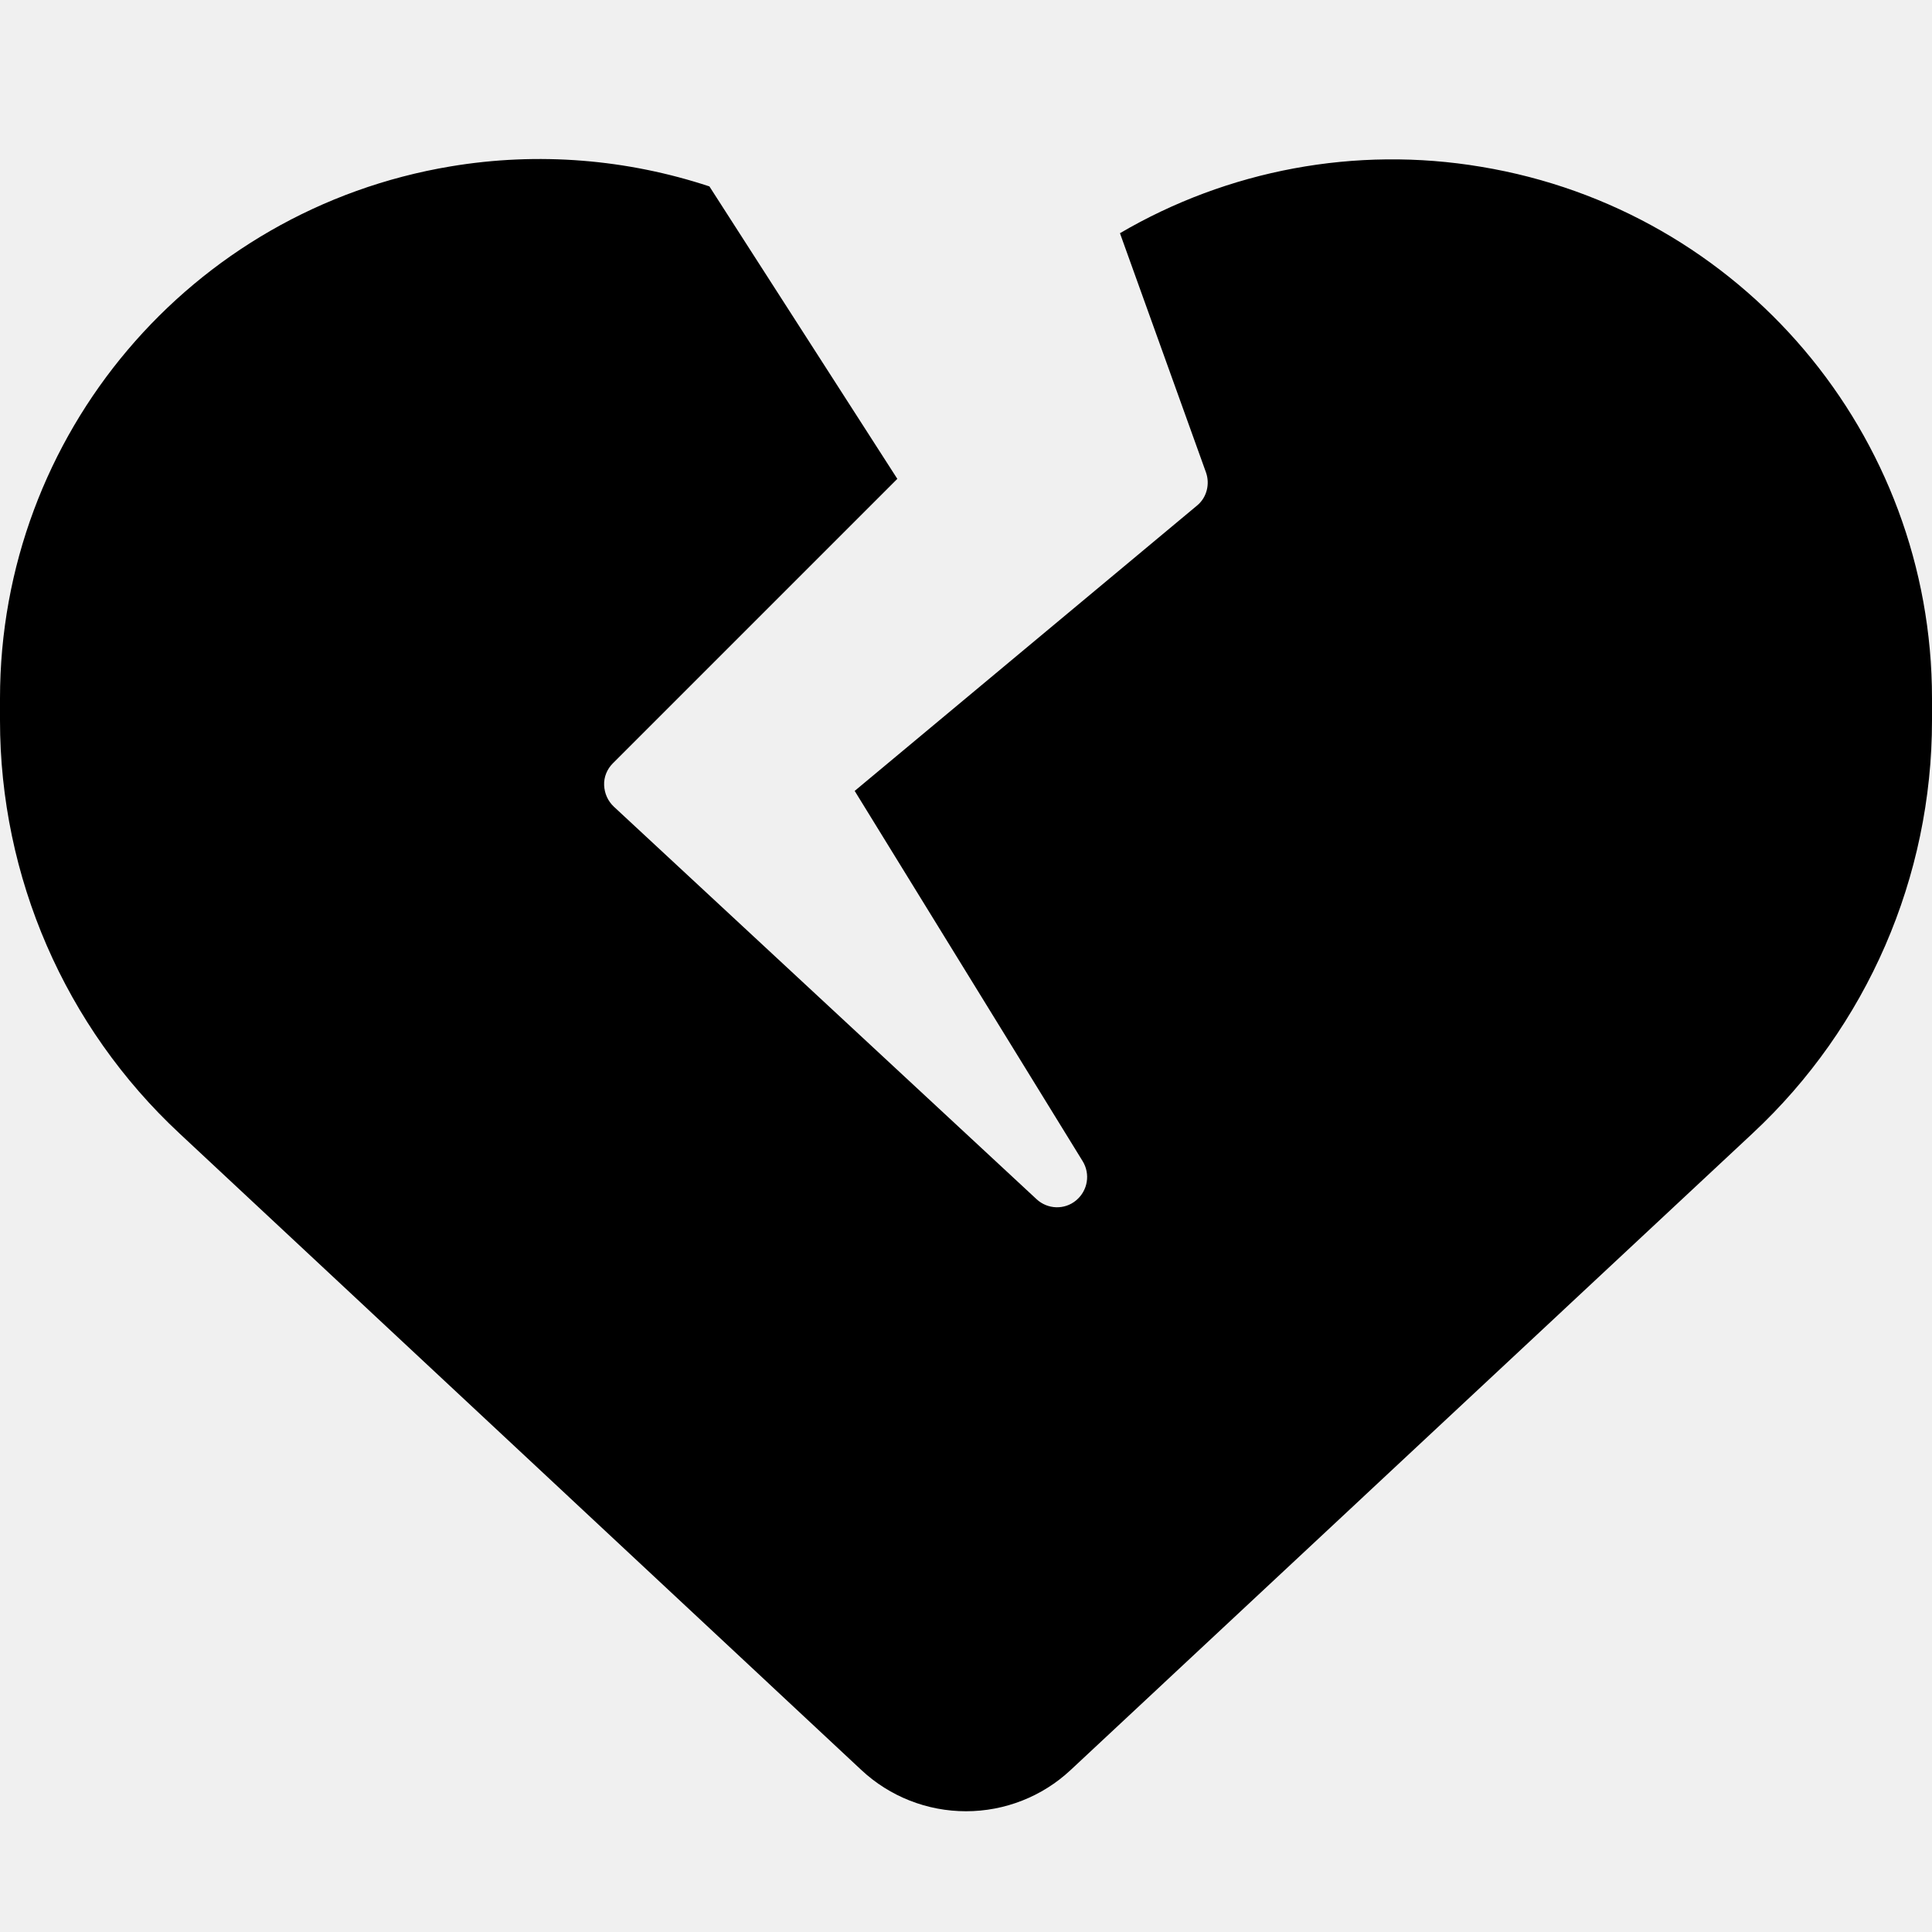
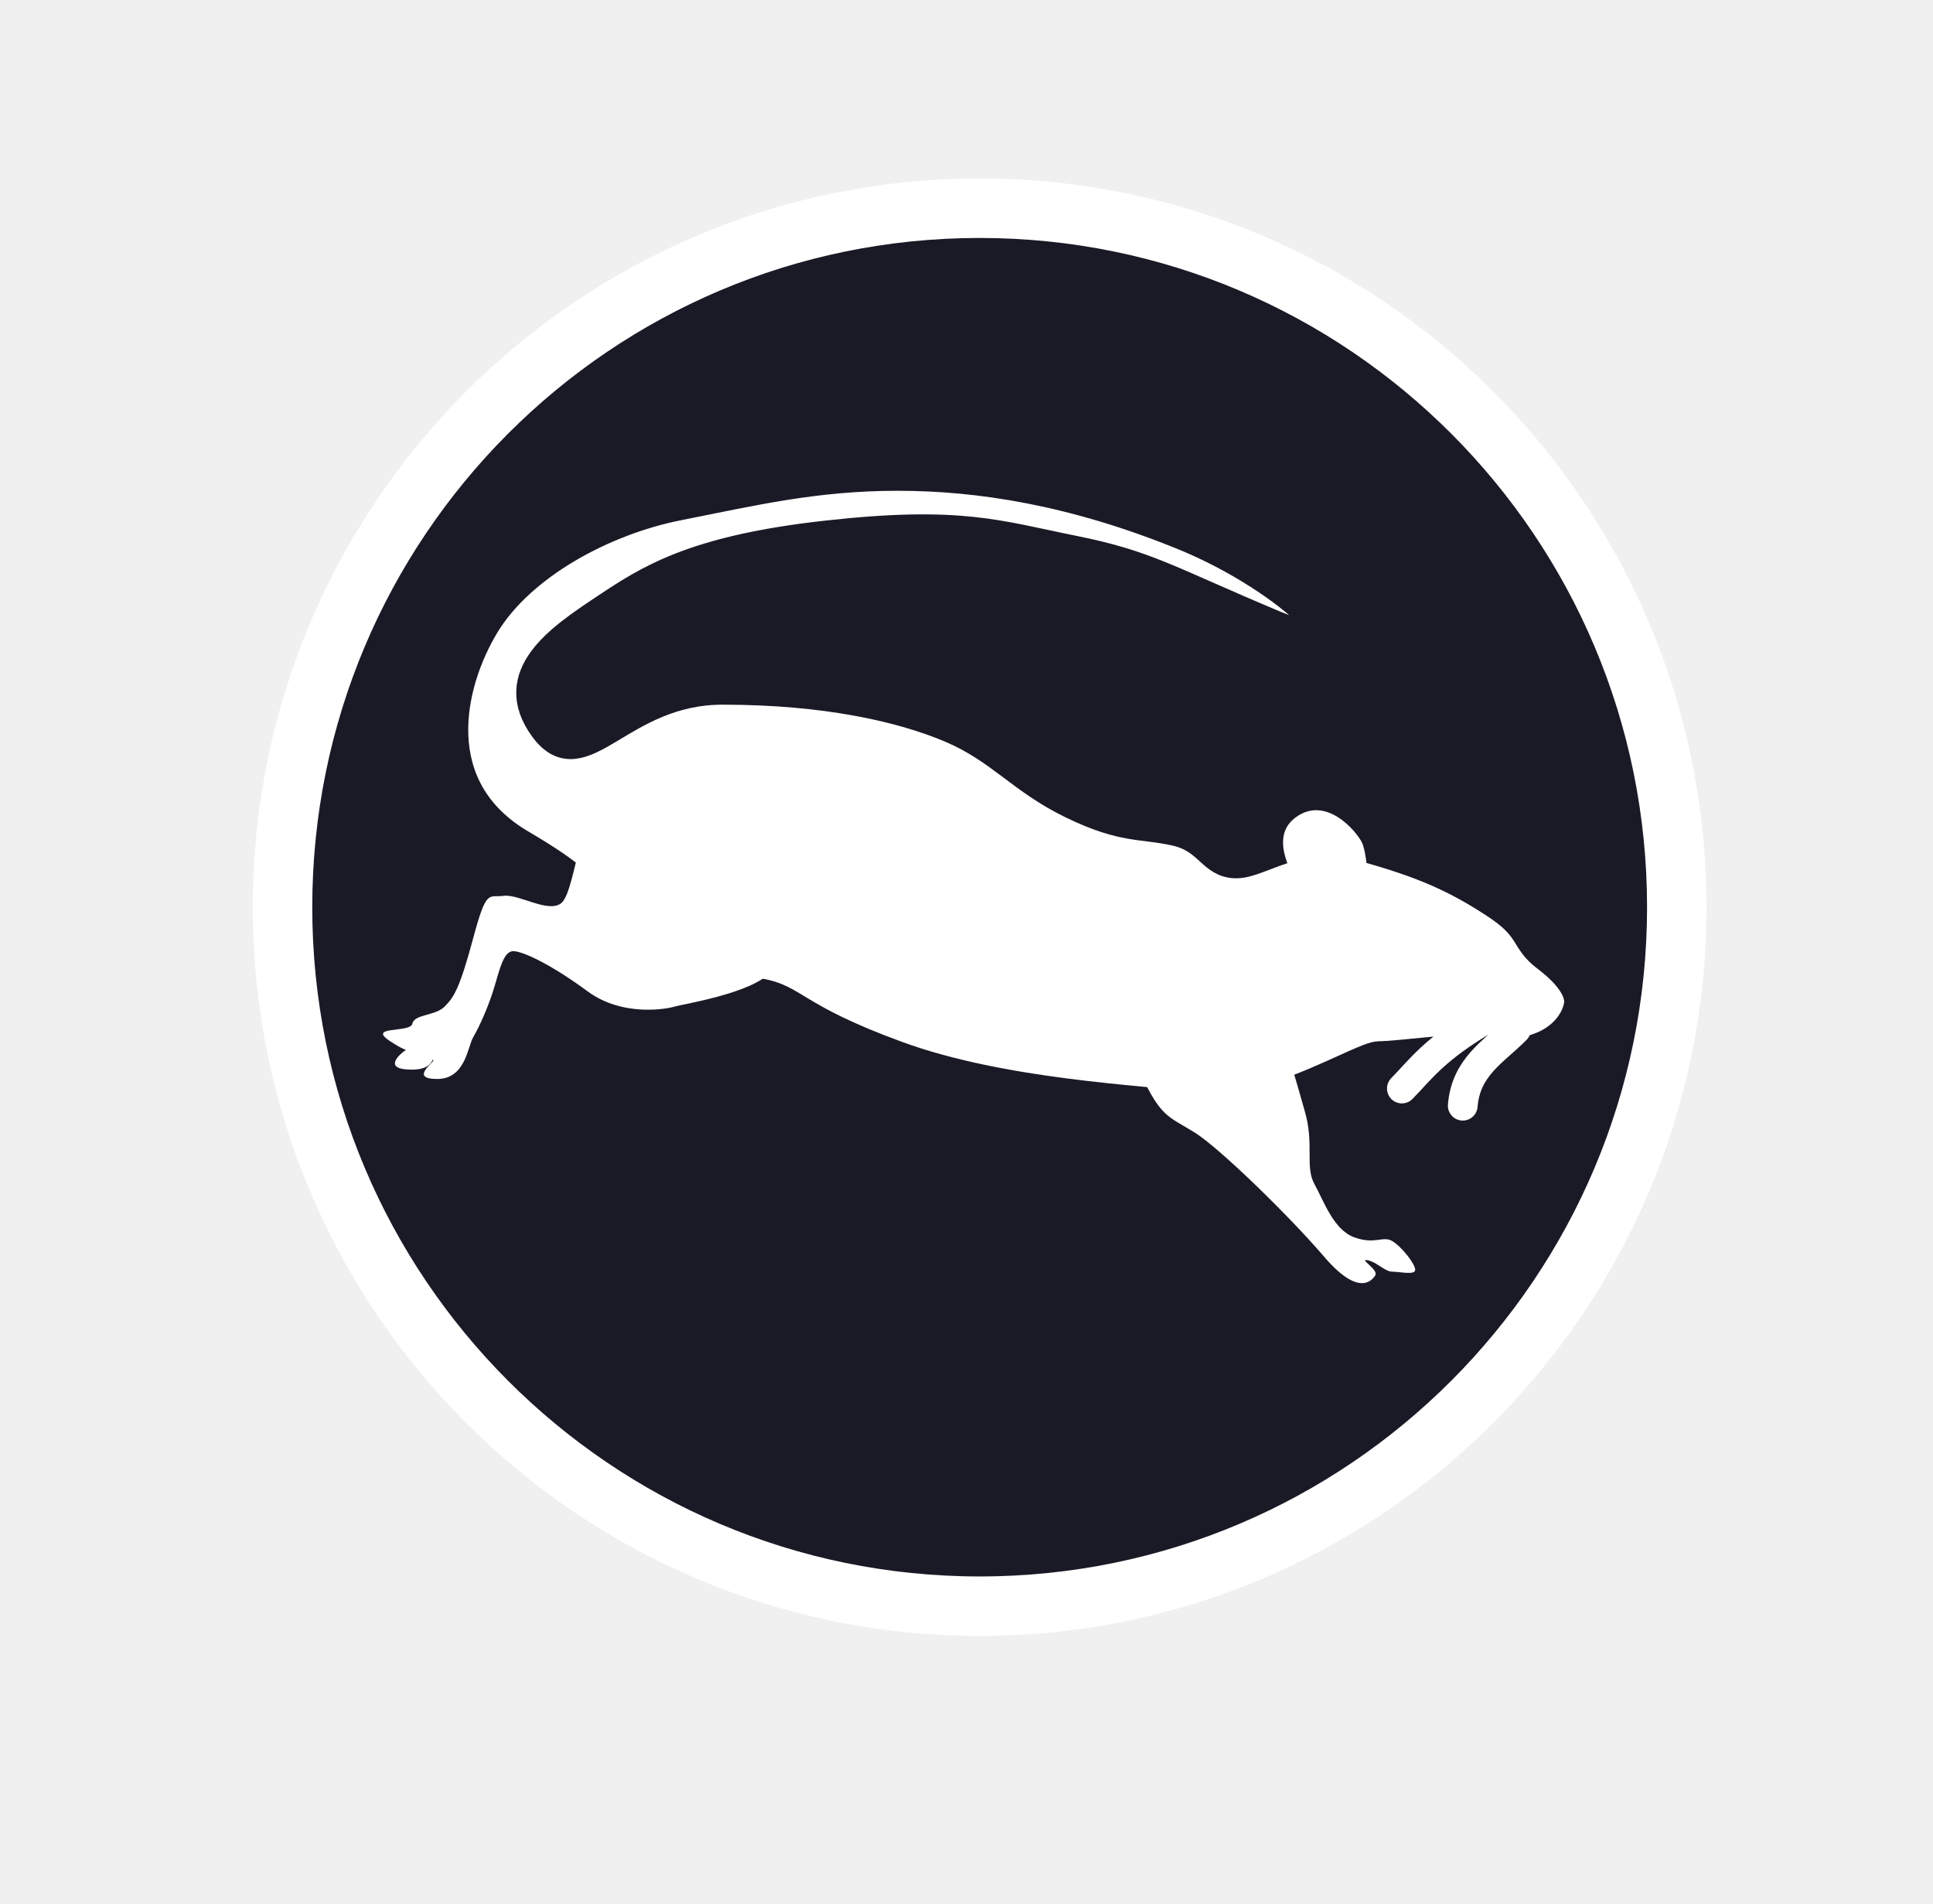
- <svg xmlns="http://www.w3.org/2000/svg" viewBox="0 0 512 512">
-   <path d="M119.4 44.1c23.3-3.9 46.8-1.9 68.6 5.3l49.8 77.5-75.4 75.4c-1.5 1.5-2.4 3.6-2.3 5.8s1 4.2 2.6 5.7l112 104c2.9 2.7 7.4 2.9 10.5 .3s3.8-7 1.7-10.4l-60.4-98.1 90.7-75.6c2.6-2.1 3.5-5.7 2.4-8.8L296.8 61.8c28.5-16.7 62.4-23.2 95.7-17.6C461.5 55.6 512 115.2 512 185.1v5.8c0 41.5-17.2 81.2-47.6 109.5L283.7 469.1c-7.5 7-17.4 10.9-27.7 10.9s-20.2-3.9-27.7-10.9L47.6 300.4C17.2 272.1 0 232.4 0 190.9v-5.8c0-69.9 50.5-129.5 119.4-141z" />
+ <svg xmlns="http://www.w3.org/2000/svg" viewBox="0 0 65 64" fill="none">
+   <path d="M56.385 30.5C56.385 43.481 45.887 54 32.942 54C19.998 54 9.5 43.481 9.5 30.5C9.5 17.519 19.998 7 32.942 7C45.887 7 56.385 17.519 56.385 30.5Z" fill="#1A1A27" stroke="white" stroke-width="2" />
+   <path d="M27.802 18C32.302 17.5 33.571 18 36.071 18.5C38.571 19 39.231 19.5 42.802 21C46.372 22.5 43.486 19.5 39.802 18C36.118 16.5 32.953 16 30.184 16C27.415 16 25.325 16.5 22.802 17C20.278 17.5 17.515 19 16.302 21C15.089 23 14.302 26.5 17.515 28.387C20.728 30.273 19.178 30.118 20.778 31.273C22.378 32.427 24.297 33.197 25.513 33.389C26.729 33.581 26.665 34.223 30.184 35.506C33.703 36.788 38.31 36.981 40.486 37.237C42.661 37.494 45.796 35.506 46.372 35.506C46.948 35.506 48.868 35.249 49.699 35.249C50.531 35.249 50.723 35.57 51.683 35.249C52.643 34.928 53.027 34.223 53.091 33.774C53.155 33.325 52.771 32.748 52.003 32.17C51.235 31.593 51.555 31.209 50.275 30.375C48.996 29.541 47.908 29.028 45.796 28.451C43.685 27.873 42.405 29.028 41.573 29.028C40.742 29.028 40.678 28.194 39.526 27.938C38.374 27.681 37.798 27.873 36.071 27.04C34.343 26.206 33.639 25.18 31.976 24.474C30.312 23.769 27.752 23.191 24.297 23.191C20.842 23.191 19.591 26.231 18.302 24.474C17.013 22.717 18.802 21.5 20.302 20.5L20.302 20.5C21.802 19.5 23.302 18.5 27.802 18Z" fill="white" stroke="#1A1A27" />
+   <path d="M18.858 30.375C19.306 30.054 19.434 27.745 20.202 26.719C22.762 26.27 26.089 28.002 26.665 29.156C27.241 30.311 26.473 31.978 25.897 32.684C25.321 33.389 22.89 33.774 22.698 33.838C22.506 33.902 20.97 34.223 19.754 33.325C18.538 32.427 17.579 31.978 17.259 31.978C16.939 31.978 16.811 32.555 16.619 33.197C16.427 33.838 16.107 34.544 15.915 34.864C15.723 35.185 15.659 36.275 14.699 36.275C13.74 36.275 14.635 35.698 14.571 35.634C14.507 35.57 14.571 36.019 13.676 35.955C12.93 35.901 13.426 35.447 13.65 35.297C13.551 35.265 13.381 35.181 13.1 34.992C12.332 34.479 13.804 34.736 13.867 34.415C13.931 34.094 14.635 34.159 14.955 33.838C15.275 33.517 15.467 33.197 15.915 31.529C16.363 29.862 16.427 30.182 16.939 30.118C17.451 30.054 18.41 30.695 18.858 30.375Z" fill="white" />
+   <path d="M43.557 27.489C42.533 28.258 43.621 29.862 44.58 31.016C45.476 31.657 45.796 31.273 45.86 31.209C45.924 31.144 45.924 31.016 45.988 30.567C46.052 30.118 45.988 28.707 45.796 28.322C45.604 27.938 44.58 26.719 43.557 27.489Z" fill="white" />
+   <path d="M43.877 37.365C43.557 36.275 43.429 35.634 43.045 35.057C42.661 34.479 41.957 33.389 41.317 33.133C40.677 32.876 39.334 32.748 38.502 33.389C37.67 34.03 37.926 35.249 38.502 36.404C39.078 37.558 39.334 37.558 40.166 38.071C40.997 38.584 43.365 40.893 44.517 42.24C45.668 43.587 46.116 43.074 46.244 42.881C46.372 42.689 45.668 42.304 45.988 42.368C46.308 42.432 46.564 42.753 46.82 42.753C47.076 42.753 47.588 42.881 47.588 42.689C47.588 42.496 47.14 41.919 46.82 41.727C46.5 41.534 46.244 41.855 45.54 41.599C44.837 41.342 44.517 40.38 44.197 39.803C43.877 39.225 44.197 38.456 43.877 37.365Z" fill="white" />
+   <path d="M50.019 34.223C48.228 35.249 47.716 36.019 47.14 36.596M50.979 34.608C50.211 35.377 49.294 35.869 49.187 37.173" stroke="white" stroke-linecap="round" />
</svg>
